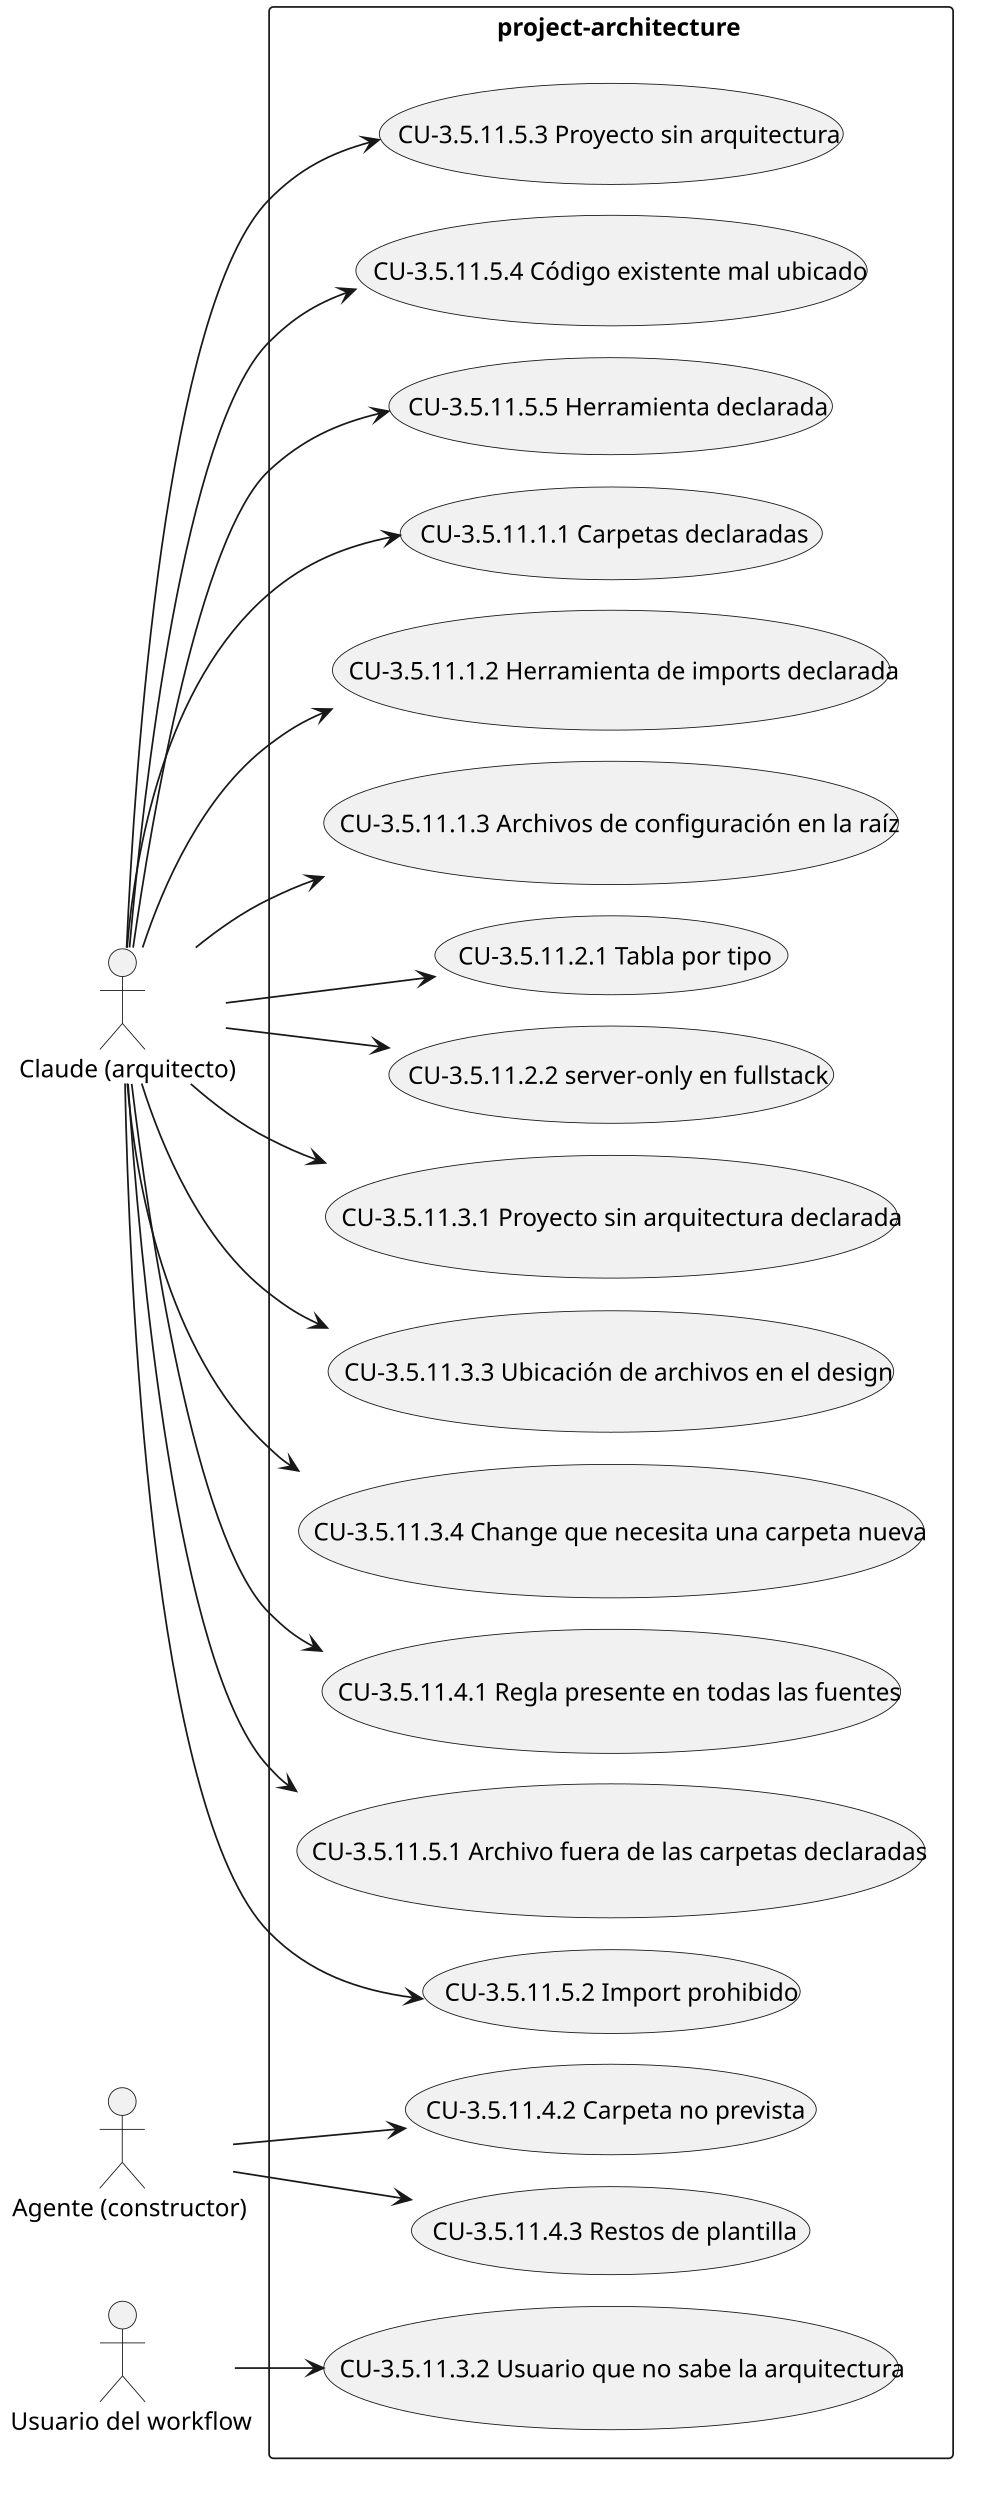
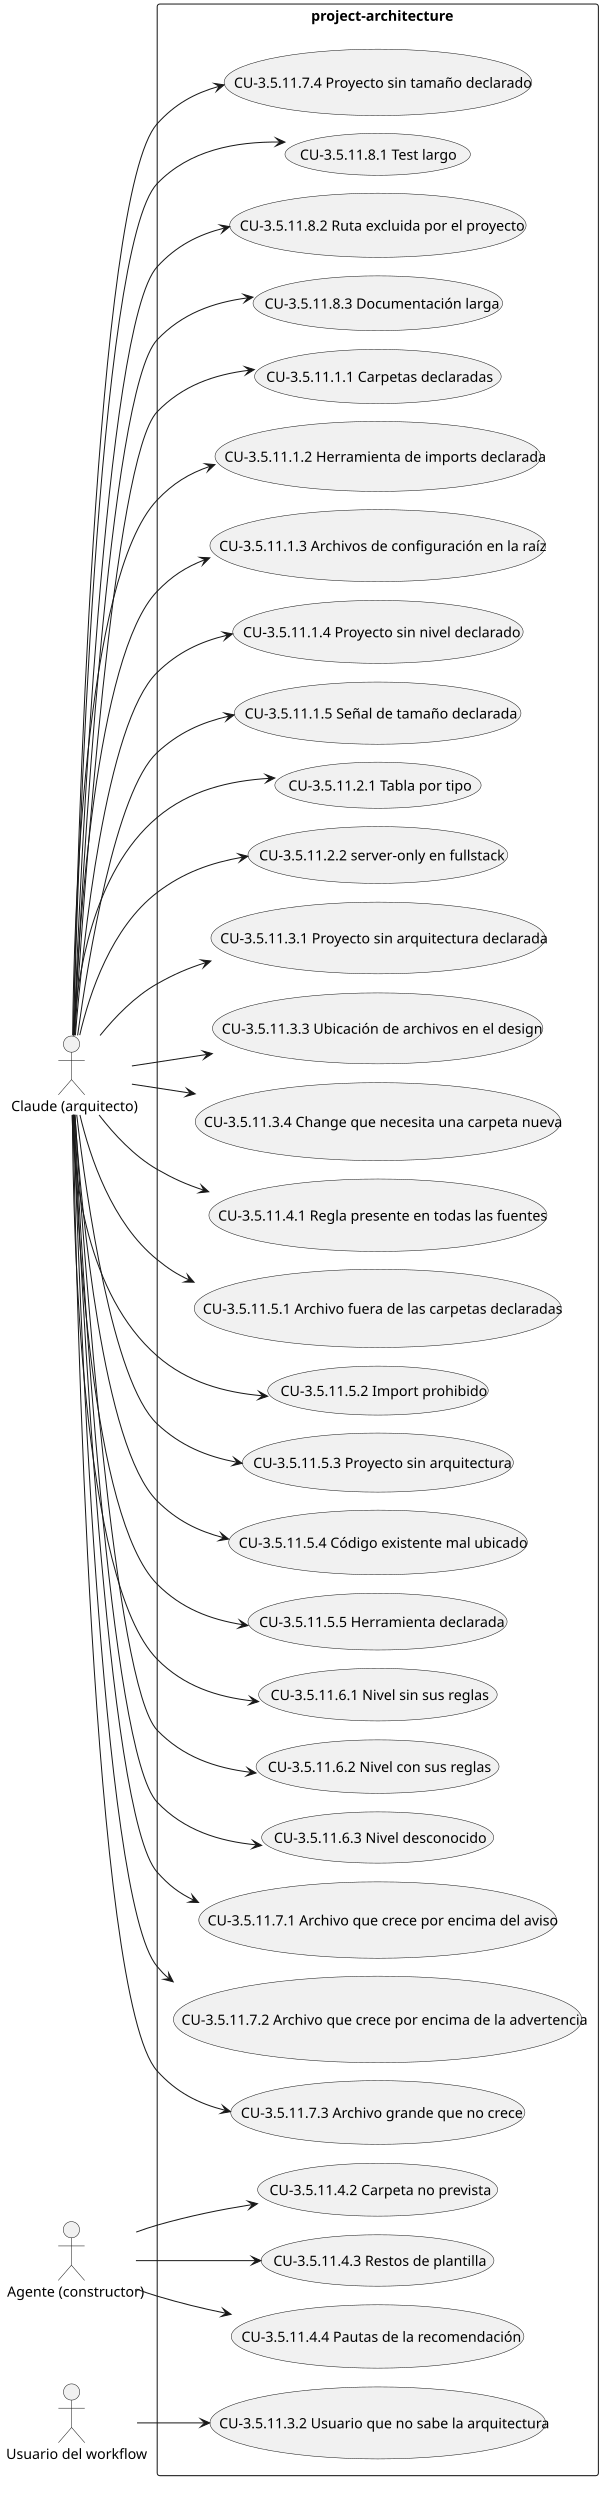
- <svg xmlns="http://www.w3.org/2000/svg" version="1.1" data-diagram-type="DESCRIPTION" style="width:565px;height:1440px;background:#FFFFFF;" width="565px" height="1440px" viewBox="0 0 565 1440" zoomAndPan="magnify" preserveAspectRatio="none" contentStyleType="text/css">
+ <svg xmlns="http://www.w3.org/2000/svg" version="1.1" data-diagram-type="DESCRIPTION" style="width:606px;height:2465px;background:#FFFFFF;" width="606px" height="2465px" viewBox="0 0 606 2465" zoomAndPan="magnify" preserveAspectRatio="none" contentStyleType="text/css">
  <defs />
  <g font-family="sans-serif" lengthAdjust="spacing">
    <g class="cluster" data-qualified-name="project-architecture" id="ent0004" data-source-line="6">
-       <rect x="155" y="4" width="394" height="1412" fill="none" style="stroke:#181818;stroke-width:1;" rx="2.5" ry="2.5" />
-       <text x="286.259" y="20.533" fill="#000" font-size="14" textLength="131.482" font-weight="700">project-architecture</text>
+       <rect x="155" y="4" width="435" height="2437" fill="none" style="stroke:#181818;stroke-width:1;" rx="2.5" ry="2.5" />
+       <text x="306.759" y="20.533" fill="#000" font-size="14" textLength="131.482" font-weight="700">project-architecture</text>
    </g>
    <g class="entity" data-qualified-name="A1" id="ent0001" data-source-line="3">
-       <ellipse cx="70.531" cy="554.5" rx="8" ry="8" fill="#F1F1F1" style="stroke:#181818;stroke-width:0.5;" />
-       <path d="M70.531,562.5 L70.531,589.5 M57.531,570.5 L83.531,570.5 M70.531,589.5 L57.531,604.5 M70.531,589.5 L83.531,604.5" style="stroke:#181818;stroke-width:0.5;" fill="none" />
-       <text x="11" y="620.533" fill="#000" font-size="14" textLength="119.062">Claude (arquitecto)</text>
+       <ellipse cx="70.531" cy="1029.5" rx="8" ry="8" fill="#F1F1F1" style="stroke:#181818;stroke-width:0.5;" />
+       <path d="M70.531,1037.5 L70.531,1064.5 M57.531,1045.5 L83.531,1045.5 M70.531,1064.5 L57.531,1079.5 M70.531,1064.5 L83.531,1079.5" style="stroke:#181818;stroke-width:0.5;" fill="none" />
+       <text x="11" y="1095.533" fill="#000" font-size="14" textLength="119.062">Claude (arquitecto)</text>
    </g>
    <g class="entity" data-qualified-name="A2" id="ent0002" data-source-line="4">
-       <ellipse cx="70.417" cy="1210.5" rx="8" ry="8" fill="#F1F1F1" style="stroke:#181818;stroke-width:0.5;" />
-       <path d="M70.417,1218.5 L70.417,1245.5 M57.417,1226.5 L83.417,1226.5 M70.417,1245.5 L57.417,1260.5 M70.417,1245.5 L83.417,1260.5" style="stroke:#181818;stroke-width:0.5;" fill="none" />
-       <text x="7" y="1276.533" fill="#000" font-size="14" textLength="126.834">Agente (constructor)</text>
+       <ellipse cx="70.417" cy="2198.5" rx="8" ry="8" fill="#F1F1F1" style="stroke:#181818;stroke-width:0.5;" />
+       <path d="M70.417,2206.5 L70.417,2233.5 M57.417,2214.5 L83.417,2214.5 M70.417,2233.5 L57.417,2248.5 M70.417,2233.5 L83.417,2248.5" style="stroke:#181818;stroke-width:0.5;" fill="none" />
+       <text x="7" y="2264.533" fill="#000" font-size="14" textLength="126.834">Agente (constructor)</text>
    </g>
    <g class="entity" data-qualified-name="A3" id="ent0003" data-source-line="5">
-       <ellipse cx="70.579" cy="1333.5" rx="8" ry="8" fill="#F1F1F1" style="stroke:#181818;stroke-width:0.5;" />
-       <path d="M70.579,1341.5 L70.579,1368.5 M57.579,1349.5 L83.579,1349.5 M70.579,1368.5 L57.579,1383.5 M70.579,1368.5 L83.579,1383.5" style="stroke:#181818;stroke-width:0.5;" fill="none" />
-       <text x="6" y="1399.533" fill="#000" font-size="14" textLength="129.158">Usuario del workflow</text>
+       <ellipse cx="70.579" cy="2358.5" rx="8" ry="8" fill="#F1F1F1" style="stroke:#181818;stroke-width:0.5;" />
+       <path d="M70.579,2366.5 L70.579,2393.5 M57.579,2374.5 L83.579,2374.5 M70.579,2393.5 L57.579,2408.5 M70.579,2393.5 L83.579,2408.5" style="stroke:#181818;stroke-width:0.5;" fill="none" />
+       <text x="6" y="2424.533" fill="#000" font-size="14" textLength="129.158">Usuario del workflow</text>
    </g>
    <g class="entity" data-qualified-name="project-architecture.UC_3_5_11_1_1" id="ent0005" data-source-line="7">
-       <ellipse cx="352.091" cy="307.218" rx="121.591" ry="26.718" fill="#F1F1F1" style="stroke:#181818;stroke-width:0.5;" />
-       <text x="241.974" y="312.523" fill="#000" font-size="14" textLength="220.233">CU-3.5.11.1.1 Carpetas declaradas</text>
+       <ellipse cx="372.591" cy="371.218" rx="121.591" ry="26.718" fill="#F1F1F1" style="stroke:#181818;stroke-width:0.5;" />
+       <text x="262.474" y="376.523" fill="#000" font-size="14" textLength="220.233">CU-3.5.11.1.1 Carpetas declaradas</text>
    </g>
    <g class="entity" data-qualified-name="project-architecture.UC_3_5_11_1_2" id="ent0006" data-source-line="8">
-       <ellipse cx="352.124" cy="386.025" rx="160.624" ry="34.525" fill="#F1F1F1" style="stroke:#181818;stroke-width:0.5;" />
-       <text x="200.773" y="391.329" fill="#000" font-size="14" textLength="302.702">CU-3.5.11.1.2 Herramienta de imports declarada</text>
+       <ellipse cx="372.624" cy="450.025" rx="160.624" ry="34.525" fill="#F1F1F1" style="stroke:#181818;stroke-width:0.5;" />
+       <text x="221.273" y="455.329" fill="#000" font-size="14" textLength="302.702">CU-3.5.11.1.2 Herramienta de imports declarada</text>
    </g>
    <g class="entity" data-qualified-name="project-architecture.UC_3_5_11_1_3" id="ent0007" data-source-line="9">
-       <ellipse cx="351.994" cy="473.999" rx="165.494" ry="35.499" fill="#F1F1F1" style="stroke:#181818;stroke-width:0.5;" />
-       <text x="195.577" y="479.303" fill="#000" font-size="14" textLength="312.833">CU-3.5.11.1.3 Archivos de configuración en la raíz</text>
-     </g>
-     <g class="entity" data-qualified-name="project-architecture.UC_3_5_11_2_1" id="ent0008" data-source-line="10">
-       <ellipse cx="352.19" cy="550.238" rx="101.69" ry="22.738" fill="#F1F1F1" style="stroke:#181818;stroke-width:0.5;" />
-       <text x="263.863" y="555.543" fill="#000" font-size="14" textLength="176.654">CU-3.5.11.2.1 Tabla por tipo</text>
-     </g>
-     <g class="entity" data-qualified-name="project-architecture.UC_3_5_11_2_2" id="ent0009" data-source-line="11">
-       <ellipse cx="352.108" cy="619.022" rx="128.108" ry="28.022" fill="#F1F1F1" style="stroke:#181818;stroke-width:0.5;" />
-       <text x="235.001" y="624.326" fill="#000" font-size="14" textLength="234.213">CU-3.5.11.2.2 server-only en fullstack</text>
-     </g>
-     <g class="entity" data-qualified-name="project-architecture.UC_3_5_11_3_1" id="ent0010" data-source-line="12">
-       <ellipse cx="352.247" cy="700.849" rx="164.747" ry="35.349" fill="#F1F1F1" style="stroke:#181818;stroke-width:0.5;" />
-       <text x="196.606" y="706.154" fill="#000" font-size="14" textLength="311.281">CU-3.5.11.3.1 Proyecto sin arquitectura declarada</text>
-     </g>
-     <g class="entity" data-qualified-name="project-architecture.UC_3_5_11_3_2" id="ent0011" data-source-line="13">
-       <ellipse cx="352.004" cy="1364.001" rx="165.504" ry="35.501" fill="#F1F1F1" style="stroke:#181818;stroke-width:0.5;" />
-       <text x="195.577" y="1369.305" fill="#000" font-size="14" textLength="312.854">CU-3.5.11.3.2 Usuario que no sabe la arquitectura</text>
-     </g>
-     <g class="entity" data-qualified-name="project-architecture.UC_3_5_11_3_3" id="ent0012" data-source-line="14">
-       <ellipse cx="351.88" cy="789.976" rx="162.88" ry="34.976" fill="#F1F1F1" style="stroke:#181818;stroke-width:0.5;" />
-       <text x="198.18" y="795.281" fill="#000" font-size="14" textLength="307.398">CU-3.5.11.3.3 Ubicación de archivos en el design</text>
-     </g>
-     <g class="entity" data-qualified-name="project-architecture.UC_3_5_11_3_4" id="ent0013" data-source-line="15">
-       <ellipse cx="352.176" cy="881.935" rx="180.176" ry="38.435" fill="#F1F1F1" style="stroke:#181818;stroke-width:0.5;" />
-       <text x="180.556" y="887.24" fill="#000" font-size="14" textLength="343.239">CU-3.5.11.3.4 Change que necesita una carpeta nueva</text>
-     </g>
-     <g class="entity" data-qualified-name="project-architecture.UC_3_5_11_4_1" id="ent0014" data-source-line="16">
-       <ellipse cx="352.132" cy="974.226" rx="166.632" ry="35.726" fill="#F1F1F1" style="stroke:#181818;stroke-width:0.5;" />
-       <text x="194.533" y="979.531" fill="#000" font-size="14" textLength="315.198">CU-3.5.11.4.1 Regla presente en todas las fuentes</text>
-     </g>
-     <g class="entity" data-qualified-name="project-architecture.UC_3_5_11_4_2" id="ent0015" data-source-line="17">
-       <ellipse cx="351.845" cy="1215.069" rx="118.345" ry="26.069" fill="#F1F1F1" style="stroke:#181818;stroke-width:0.5;" />
-       <text x="245.232" y="1220.374" fill="#000" font-size="14" textLength="213.227">CU-3.5.11.4.2 Carpeta no prevista</text>
-     </g>
-     <g class="entity" data-qualified-name="project-architecture.UC_3_5_11_4_3" id="ent0016" data-source-line="18">
-       <ellipse cx="351.76" cy="1284.852" rx="114.76" ry="25.352" fill="#F1F1F1" style="stroke:#181818;stroke-width:0.5;" />
-       <text x="249.036" y="1290.157" fill="#000" font-size="14" textLength="205.447">CU-3.5.11.4.3 Restos de plantilla</text>
-     </g>
-     <g class="entity" data-qualified-name="project-architecture.UC_3_5_11_5_1" id="ent0017" data-source-line="19">
-       <ellipse cx="351.905" cy="1066.081" rx="180.905" ry="38.581" fill="#F1F1F1" style="stroke:#181818;stroke-width:0.5;" />
-       <text x="179.533" y="1071.386" fill="#000" font-size="14" textLength="344.743">CU-3.5.11.5.1 Archivo fuera de las carpetas declaradas</text>
-     </g>
-     <g class="entity" data-qualified-name="project-architecture.UC_3_5_11_5_2" id="ent0018" data-source-line="20">
-       <ellipse cx="352.21" cy="1147.142" rx="108.71" ry="24.142" fill="#F1F1F1" style="stroke:#181818;stroke-width:0.5;" />
-       <text x="256.103" y="1152.447" fill="#000" font-size="14" textLength="192.213">CU-3.5.11.5.2 Import prohibido</text>
-     </g>
-     <g class="entity" data-qualified-name="project-architecture.UC_3_5_11_5_3" id="ent0019" data-source-line="21">
-       <ellipse cx="352.095" cy="77.119" rx="133.595" ry="29.119" fill="#F1F1F1" style="stroke:#181818;stroke-width:0.5;" />
-       <text x="229.144" y="82.424" fill="#000" font-size="14" textLength="245.902">CU-3.5.11.5.3 Proyecto sin arquitectura</text>
-     </g>
-     <g class="entity" data-qualified-name="project-architecture.UC_3_5_11_5_4" id="ent0020" data-source-line="22">
-       <ellipse cx="352.24" cy="155.848" rx="147.24" ry="31.848" fill="#F1F1F1" style="stroke:#181818;stroke-width:0.5;" />
-       <text x="214.882" y="161.153" fill="#000" font-size="14" textLength="274.716">CU-3.5.11.5.4 Código existente mal ubicado</text>
-     </g>
-     <g class="entity" data-qualified-name="project-architecture.UC_3_5_11_5_5" id="ent0021" data-source-line="23">
-       <ellipse cx="351.753" cy="233.951" rx="127.753" ry="27.951" fill="#F1F1F1" style="stroke:#181818;stroke-width:0.5;" />
-       <text x="235.026" y="239.255" fill="#000" font-size="14" textLength="233.454">CU-3.5.11.5.5 Herramienta declarada</text>
-     </g>
-     <g class="link" data-entity-1="ent0001" data-entity-2="ent0005" id="lnk22" data-link-type="dependency">
-       <polygon points="230.495,308.324,220.885,306.166,225.592,309.304,222.454,314.011,230.495,308.324" fill="#181818" style="stroke:#181818;stroke-width:1;stroke-linejoin:miter;stroke-miterlimit:10;" />
-       <path d="M73.197,545.914 C77.788,491.504 94.524,393.798 155,342 C176.068,323.955 198.285,314.765 225.592,309.304" style="stroke:#181818;stroke-width:1;" fill="none" />
-     </g>
-     <g class="link" data-entity-1="ent0001" data-entity-2="ent0006" id="lnk23" data-link-type="dependency">
-       <polygon points="191.105,408.432,181.258,408.29,186.508,410.396,184.401,415.646,191.105,408.432" fill="#181818" style="stroke:#181818;stroke-width:1;stroke-linejoin:miter;stroke-miterlimit:10;" />
-       <path d="M82.161,545.765 C93.991,509.847 116.66,458.005 155,429 C165.974,420.698 173.63,415.899 186.508,410.396" style="stroke:#181818;stroke-width:1;" fill="none" />
-     </g>
-     <g class="link" data-entity-1="ent0001" data-entity-2="ent0007" id="lnk24" data-link-type="dependency">
-       <polygon points="186.265,505.085,176.445,504.329,181.554,506.759,179.124,511.867,186.265,505.085" fill="#181818" style="stroke:#181818;stroke-width:1;stroke-linejoin:miter;stroke-miterlimit:10;" />
-       <path d="M112.711,545.821 C125.46,535.456 140.094,525.173 155,518 C164.978,513.199 170.784,510.585 181.554,506.759" style="stroke:#181818;stroke-width:1;" fill="none" />
-     </g>
-     <g class="link" data-entity-1="ent0001" data-entity-2="ent0008" id="lnk25" data-link-type="dependency">
-       <polygon points="250.374,562.601,240.947,559.75,245.413,563.222,241.941,567.688,250.374,562.601" fill="#181818" style="stroke:#181818;stroke-width:1;stroke-linejoin:miter;stroke-miterlimit:10;" />
-       <path d="M130.092,577.663 C164.909,573.303 205.048,568.277 245.413,563.222" style="stroke:#181818;stroke-width:1;" fill="none" />
-     </g>
-     <g class="link" data-entity-1="ent0001" data-entity-2="ent0009" id="lnk26" data-link-type="dependency">
-       <polygon points="223.982,603.549,215.531,598.491,219.019,602.945,214.565,606.433,223.982,603.549" fill="#181818" style="stroke:#181818;stroke-width:1;stroke-linejoin:miter;stroke-miterlimit:10;" />
-       <path d="M130.092,592.128 C157.465,595.457 186.232,598.957 219.019,602.945" style="stroke:#181818;stroke-width:1;" fill="none" />
-     </g>
-     <g class="link" data-entity-1="ent0001" data-entity-2="ent0010" id="lnk27" data-link-type="dependency">
-       <polygon points="187.371,669.815,180.28,662.981,182.673,668.107,177.546,670.499,187.371,669.815" fill="#181818" style="stroke:#181818;stroke-width:1;stroke-linejoin:miter;stroke-miterlimit:10;" />
-       <path d="M109.867,624.302 C123.179,636.023 138.844,647.891 155,656 C165.297,661.168 171.497,664.043 182.673,668.107" style="stroke:#181818;stroke-width:1;" fill="none" />
-     </g>
-     <g class="link" data-entity-1="ent0003" data-entity-2="ent0011" id="lnk28" data-link-type="dependency">
-       <polygon points="186.37,1364,177.37,1360,181.37,1364,177.37,1368,186.37,1364" fill="#181818" style="stroke:#181818;stroke-width:1;stroke-linejoin:miter;stroke-miterlimit:10;" />
-       <path d="M135.273,1364 C150.901,1364 163.351,1364 181.37,1364" style="stroke:#181818;stroke-width:1;" fill="none" />
-     </g>
-     <g class="link" data-entity-1="ent0001" data-entity-2="ent0012" id="lnk29" data-link-type="dependency">
-       <polygon points="188.543,764.886,182.005,757.521,183.992,762.817,178.695,764.804,188.543,764.886" fill="#181818" style="stroke:#181818;stroke-width:1;stroke-linejoin:miter;stroke-miterlimit:10;" />
-       <path d="M81.617,624.085 C93.198,660.881 115.822,714.735 155,745 C165.223,752.897 172.033,757.383 183.992,762.817" style="stroke:#181818;stroke-width:1;" fill="none" />
-     </g>
-     <g class="link" data-entity-1="ent0001" data-entity-2="ent0013" id="lnk30" data-link-type="dependency">
-       <polygon points="171.988,847.218,166.68,838.922,167.815,844.464,162.273,845.599,171.988,847.218" fill="#181818" style="stroke:#181818;stroke-width:1;stroke-linejoin:miter;stroke-miterlimit:10;" />
-       <path d="M73.316,624.033 C78.043,679.023 94.934,778.745 155,834 C160.286,838.862 161.809,840.499 167.815,844.464" style="stroke:#181818;stroke-width:1;" fill="none" />
-     </g>
-     <g class="link" data-entity-1="ent0001" data-entity-2="ent0014" id="lnk31" data-link-type="dependency">
-       <polygon points="185.351,950.987,179.289,943.225,180.938,948.636,175.527,950.285,185.351,950.987" fill="#181818" style="stroke:#181818;stroke-width:1;stroke-linejoin:miter;stroke-miterlimit:10;" />
-       <path d="M75.861,624.307 C85.634,705.225 111.875,886.409 155,929 C163.943,937.832 169.833,942.718 180.938,948.636" style="stroke:#181818;stroke-width:1;" fill="none" />
-     </g>
-     <g class="link" data-entity-1="ent0002" data-entity-2="ent0015" id="lnk32" data-link-type="dependency">
-       <polygon points="233.432,1225.937,224.1,1222.787,228.453,1226.4,224.841,1230.753,233.432,1225.937" fill="#181818" style="stroke:#181818;stroke-width:1;stroke-linejoin:miter;stroke-miterlimit:10;" />
-       <path d="M134.225,1235.165 C163.518,1232.44 194.398,1229.568 228.453,1226.4" style="stroke:#181818;stroke-width:1;" fill="none" />
-     </g>
-     <g class="link" data-entity-1="ent0002" data-entity-2="ent0016" id="lnk33" data-link-type="dependency">
-       <polygon points="236.794,1267.021,228.525,1261.67,231.855,1266.244,227.281,1269.573,236.794,1267.021" fill="#181818" style="stroke:#181818;stroke-width:1;stroke-linejoin:miter;stroke-miterlimit:10;" />
-       <path d="M134.225,1250.874 C164.484,1255.638 196.809,1260.727 231.855,1266.244" style="stroke:#181818;stroke-width:1;" fill="none" />
-     </g>
-     <g class="link" data-entity-1="ent0001" data-entity-2="ent0017" id="lnk34" data-link-type="dependency">
-       <polygon points="170.716,1031.775,165.829,1023.224,166.686,1028.815,161.094,1029.672,170.716,1031.775" fill="#181818" style="stroke:#181818;stroke-width:1;stroke-linejoin:miter;stroke-miterlimit:10;" />
-       <path d="M73.773,624.336 C80.108,720.058 101.17,961.428 155,1018 C159.83,1023.076 161.071,1024.692 166.686,1028.815" style="stroke:#181818;stroke-width:1;" fill="none" />
-     </g>
-     <g class="link" data-entity-1="ent0001" data-entity-2="ent0018" id="lnk35" data-link-type="dependency">
-       <polygon points="243.263,1151.304,234.858,1146.171,238.305,1150.656,233.82,1154.103,243.263,1151.304" fill="#181818" style="stroke:#181818;stroke-width:1;stroke-linejoin:miter;stroke-miterlimit:10;" />
-       <path d="M72.011,624.078 C74.294,734.234 86.774,1043.749 155,1113 C178.026,1136.372 205.996,1146.431 238.305,1150.656" style="stroke:#181818;stroke-width:1;" fill="none" />
-     </g>
-     <g class="link" data-entity-1="ent0001" data-entity-2="ent0019" id="lnk36" data-link-type="dependency">
-       <polygon points="218.41,80.511,208.68,78.984,213.582,81.809,210.757,86.71,218.41,80.511" fill="#181818" style="stroke:#181818;stroke-width:1;stroke-linejoin:miter;stroke-miterlimit:10;" />
-       <path d="M72.925,545.918 C77.454,444.396 94.97,175.978 155,115 C172.143,97.586 189.88,88.179 213.582,81.809" style="stroke:#181818;stroke-width:1;" fill="none" />
-     </g>
-     <g class="link" data-entity-1="ent0001" data-entity-2="ent0020" id="lnk37" data-link-type="dependency">
-       <polygon points="204.804,166.659,194.979,165.982,200.107,168.371,197.718,173.499,204.804,166.659" fill="#181818" style="stroke:#181818;stroke-width:1;stroke-linejoin:miter;stroke-miterlimit:10;" />
-       <path d="M74.606,545.729 C82.424,457.17 105.893,245.824 155,197 C168.929,183.151 181.559,175.13 200.107,168.371" style="stroke:#181818;stroke-width:1;" fill="none" />
-     </g>
-     <g class="link" data-entity-1="ent0001" data-entity-2="ent0021" id="lnk38" data-link-type="dependency">
-       <polygon points="223.889,236.881,214.209,235.068,219.025,238.036,216.057,242.852,223.889,236.881" fill="#181818" style="stroke:#181818;stroke-width:1;stroke-linejoin:miter;stroke-miterlimit:10;" />
-       <path d="M76.684,545.807 C87.492,470.196 114.814,308.342 155,271 C173.962,253.38 193.697,244.05 219.025,238.036" style="stroke:#181818;stroke-width:1;" fill="none" />
+       <ellipse cx="372.494" cy="537.999" rx="165.494" ry="35.499" fill="#F1F1F1" style="stroke:#181818;stroke-width:0.5;" />
+       <text x="216.077" y="543.303" fill="#000" font-size="14" textLength="312.833">CU-3.5.11.1.3 Archivos de configuración en la raíz</text>
+     </g>
+     <g class="entity" data-qualified-name="project-architecture.UC_3_5_11_1_4" id="ent0008" data-source-line="10">
+       <ellipse cx="372.665" cy="623.033" rx="143.165" ry="31.033" fill="#F1F1F1" style="stroke:#181818;stroke-width:0.5;" />
+       <text x="239.593" y="628.338" fill="#000" font-size="14" textLength="266.144">CU-3.5.11.1.4 Proyecto sin nivel declarado</text>
+     </g>
+     <g class="entity" data-qualified-name="project-architecture.UC_3_5_11_1_5" id="ent0009" data-source-line="11">
+       <ellipse cx="372.333" cy="703.167" rx="141.333" ry="30.667" fill="#F1F1F1" style="stroke:#181818;stroke-width:0.5;" />
+       <text x="241.192" y="708.471" fill="#000" font-size="14" textLength="262.281">CU-3.5.11.1.5 Señal de tamaño declarada</text>
+     </g>
+     <g class="entity" data-qualified-name="project-architecture.UC_3_5_11_2_1" id="ent0010" data-source-line="12">
+       <ellipse cx="372.69" cy="774.238" rx="101.69" ry="22.738" fill="#F1F1F1" style="stroke:#181818;stroke-width:0.5;" />
+       <text x="284.363" y="779.543" fill="#000" font-size="14" textLength="176.654">CU-3.5.11.2.1 Tabla por tipo</text>
+     </g>
+     <g class="entity" data-qualified-name="project-architecture.UC_3_5_11_2_2" id="ent0011" data-source-line="13">
+       <ellipse cx="372.608" cy="843.022" rx="128.108" ry="28.022" fill="#F1F1F1" style="stroke:#181818;stroke-width:0.5;" />
+       <text x="255.501" y="848.326" fill="#000" font-size="14" textLength="234.213">CU-3.5.11.2.2 server-only en fullstack</text>
+     </g>
+     <g class="entity" data-qualified-name="project-architecture.UC_3_5_11_3_1" id="ent0012" data-source-line="14">
+       <ellipse cx="372.747" cy="924.849" rx="164.747" ry="35.349" fill="#F1F1F1" style="stroke:#181818;stroke-width:0.5;" />
+       <text x="217.106" y="930.154" fill="#000" font-size="14" textLength="311.281">CU-3.5.11.3.1 Proyecto sin arquitectura declarada</text>
+     </g>
+     <g class="entity" data-qualified-name="project-architecture.UC_3_5_11_3_2" id="ent0013" data-source-line="15">
+       <ellipse cx="372.504" cy="2389.001" rx="165.504" ry="35.501" fill="#F1F1F1" style="stroke:#181818;stroke-width:0.5;" />
+       <text x="216.077" y="2394.305" fill="#000" font-size="14" textLength="312.854">CU-3.5.11.3.2 Usuario que no sabe la arquitectura</text>
+     </g>
+     <g class="entity" data-qualified-name="project-architecture.UC_3_5_11_3_3" id="ent0014" data-source-line="16">
+       <ellipse cx="372.38" cy="1013.976" rx="162.88" ry="34.976" fill="#F1F1F1" style="stroke:#181818;stroke-width:0.5;" />
+       <text x="218.68" y="1019.281" fill="#000" font-size="14" textLength="307.398">CU-3.5.11.3.3 Ubicación de archivos en el design</text>
+     </g>
+     <g class="entity" data-qualified-name="project-architecture.UC_3_5_11_3_4" id="ent0015" data-source-line="17">
+       <ellipse cx="372.676" cy="1105.935" rx="180.176" ry="38.435" fill="#F1F1F1" style="stroke:#181818;stroke-width:0.5;" />
+       <text x="201.056" y="1111.24" fill="#000" font-size="14" textLength="343.239">CU-3.5.11.3.4 Change que necesita una carpeta nueva</text>
+     </g>
+     <g class="entity" data-qualified-name="project-architecture.UC_3_5_11_4_1" id="ent0016" data-source-line="18">
+       <ellipse cx="372.632" cy="1198.226" rx="166.632" ry="35.726" fill="#F1F1F1" style="stroke:#181818;stroke-width:0.5;" />
+       <text x="215.033" y="1203.531" fill="#000" font-size="14" textLength="315.198">CU-3.5.11.4.1 Regla presente en todas las fuentes</text>
+     </g>
+     <g class="entity" data-qualified-name="project-architecture.UC_3_5_11_4_2" id="ent0017" data-source-line="19">
+       <ellipse cx="372.345" cy="2159.069" rx="118.345" ry="26.069" fill="#F1F1F1" style="stroke:#181818;stroke-width:0.5;" />
+       <text x="265.732" y="2164.374" fill="#000" font-size="14" textLength="213.227">CU-3.5.11.4.2 Carpeta no prevista</text>
+     </g>
+     <g class="entity" data-qualified-name="project-architecture.UC_3_5_11_4_3" id="ent0018" data-source-line="20">
+       <ellipse cx="372.26" cy="2228.852" rx="114.76" ry="25.352" fill="#F1F1F1" style="stroke:#181818;stroke-width:0.5;" />
+       <text x="269.536" y="2234.157" fill="#000" font-size="14" textLength="205.447">CU-3.5.11.4.3 Restos de plantilla</text>
+     </g>
+     <g class="entity" data-qualified-name="project-architecture.UC_3_5_11_4_4" id="ent0019" data-source-line="21">
+       <ellipse cx="372.282" cy="2303.756" rx="144.282" ry="31.256" fill="#F1F1F1" style="stroke:#181818;stroke-width:0.5;" />
+       <text x="238.034" y="2309.061" fill="#000" font-size="14" textLength="268.495">CU-3.5.11.4.4 Pautas de la recomendación</text>
+     </g>
+     <g class="entity" data-qualified-name="project-architecture.UC_3_5_11_5_1" id="ent0020" data-source-line="22">
+       <ellipse cx="372.405" cy="1290.081" rx="180.905" ry="38.581" fill="#F1F1F1" style="stroke:#181818;stroke-width:0.5;" />
+       <text x="200.033" y="1295.386" fill="#000" font-size="14" textLength="344.743">CU-3.5.11.5.1 Archivo fuera de las carpetas declaradas</text>
+     </g>
+     <g class="entity" data-qualified-name="project-architecture.UC_3_5_11_5_2" id="ent0021" data-source-line="23">
+       <ellipse cx="372.71" cy="1371.142" rx="108.71" ry="24.142" fill="#F1F1F1" style="stroke:#181818;stroke-width:0.5;" />
+       <text x="276.603" y="1376.447" fill="#000" font-size="14" textLength="192.213">CU-3.5.11.5.2 Import prohibido</text>
+     </g>
+     <g class="entity" data-qualified-name="project-architecture.UC_3_5_11_5_3" id="ent0022" data-source-line="24">
+       <ellipse cx="372.595" cy="1442.119" rx="133.595" ry="29.119" fill="#F1F1F1" style="stroke:#181818;stroke-width:0.5;" />
+       <text x="249.644" y="1447.424" fill="#000" font-size="14" textLength="245.902">CU-3.5.11.5.3 Proyecto sin arquitectura</text>
+     </g>
+     <g class="entity" data-qualified-name="project-architecture.UC_3_5_11_5_4" id="ent0023" data-source-line="25">
+       <ellipse cx="372.74" cy="1520.848" rx="147.24" ry="31.848" fill="#F1F1F1" style="stroke:#181818;stroke-width:0.5;" />
+       <text x="235.382" y="1526.153" fill="#000" font-size="14" textLength="274.716">CU-3.5.11.5.4 Código existente mal ubicado</text>
+     </g>
+     <g class="entity" data-qualified-name="project-architecture.UC_3_5_11_5_5" id="ent0024" data-source-line="26">
+       <ellipse cx="372.253" cy="1598.951" rx="127.753" ry="27.951" fill="#F1F1F1" style="stroke:#181818;stroke-width:0.5;" />
+       <text x="255.526" y="1604.255" fill="#000" font-size="14" textLength="233.454">CU-3.5.11.5.5 Herramienta declarada</text>
+     </g>
+     <g class="entity" data-qualified-name="project-architecture.UC_3_5_11_6_1" id="ent0025" data-source-line="27">
+       <ellipse cx="372.616" cy="1670.923" rx="117.616" ry="25.923" fill="#F1F1F1" style="stroke:#181818;stroke-width:0.5;" />
+       <text x="266.792" y="1676.228" fill="#000" font-size="14" textLength="211.647">CU-3.5.11.6.1 Nivel sin sus reglas</text>
+     </g>
+     <g class="entity" data-qualified-name="project-architecture.UC_3_5_11_6_2" id="ent0026" data-source-line="28">
+       <ellipse cx="372.278" cy="1741.856" rx="119.778" ry="26.356" fill="#F1F1F1" style="stroke:#181818;stroke-width:0.5;" />
+       <text x="264.116" y="1747.16" fill="#000" font-size="14" textLength="216.323">CU-3.5.11.6.2 Nivel con sus reglas</text>
+     </g>
+     <g class="entity" data-qualified-name="project-architecture.UC_3_5_11_6_3" id="ent0027" data-source-line="29">
+       <ellipse cx="372.402" cy="1811.78" rx="114.402" ry="25.28" fill="#F1F1F1" style="stroke:#181818;stroke-width:0.5;" />
+       <text x="270.068" y="1817.085" fill="#000" font-size="14" textLength="204.668">CU-3.5.11.6.3 Nivel desconocido</text>
+     </g>
+     <g class="entity" data-qualified-name="project-architecture.UC_3_5_11_7_1" id="ent0028" data-source-line="30">
+       <ellipse cx="372.378" cy="1893.176" rx="176.378" ry="37.676" fill="#F1F1F1" style="stroke:#181818;stroke-width:0.5;" />
+       <text x="204.682" y="1898.48" fill="#000" font-size="14" textLength="335.392">CU-3.5.11.7.1 Archivo que crece por encima del aviso</text>
+     </g>
+     <g class="entity" data-qualified-name="project-architecture.UC_3_5_11_7_2" id="ent0029" data-source-line="31">
+       <ellipse cx="372.33" cy="1991.166" rx="201.33" ry="42.666" fill="#F1F1F1" style="stroke:#181818;stroke-width:0.5;" />
+       <text x="178.948" y="1996.471" fill="#000" font-size="14" textLength="386.764">CU-3.5.11.7.2 Archivo que crece por encima de la advertencia</text>
+     </g>
+     <g class="entity" data-qualified-name="project-architecture.UC_3_5_11_7_3" id="ent0030" data-source-line="32">
+       <ellipse cx="372.519" cy="2082.904" rx="145.019" ry="31.404" fill="#F1F1F1" style="stroke:#181818;stroke-width:0.5;" />
+       <text x="237.496" y="2088.208" fill="#000" font-size="14" textLength="270.047">CU-3.5.11.7.3 Archivo grande que no crece</text>
+     </g>
+     <g class="entity" data-qualified-name="project-architecture.UC_3_5_11_7_4" id="ent0031" data-source-line="33">
+       <ellipse cx="372.69" cy="81.238" rx="151.69" ry="32.738" fill="#F1F1F1" style="stroke:#181818;stroke-width:0.5;" />
+       <text x="230.667" y="86.543" fill="#000" font-size="14" textLength="284.047">CU-3.5.11.7.4 Proyecto sin tamaño declarado</text>
+     </g>
+     <g class="entity" data-qualified-name="project-architecture.UC_3_5_11_8_1" id="ent0032" data-source-line="34">
+       <ellipse cx="372.391" cy="152.178" rx="91.391" ry="20.678" fill="#F1F1F1" style="stroke:#181818;stroke-width:0.5;" />
+       <text x="295.743" y="157.483" fill="#000" font-size="14" textLength="153.296">CU-3.5.11.8.1 Test largo</text>
+     </g>
+     <g class="entity" data-qualified-name="project-architecture.UC_3_5_11_8_2" id="ent0033" data-source-line="35">
+       <ellipse cx="372.624" cy="222.125" rx="146.124" ry="31.625" fill="#F1F1F1" style="stroke:#181818;stroke-width:0.5;" />
+       <text x="236.439" y="227.43" fill="#000" font-size="14" textLength="272.371">CU-3.5.11.8.2 Ruta excluida por el proyecto</text>
+     </g>
+     <g class="entity" data-qualified-name="project-architecture.UC_3_5_11_8_3" id="ent0034" data-source-line="36">
+       <ellipse cx="372.536" cy="299.007" rx="123.036" ry="27.007" fill="#F1F1F1" style="stroke:#181818;stroke-width:0.5;" />
+       <text x="260.864" y="304.312" fill="#000" font-size="14" textLength="223.344">CU-3.5.11.8.3 Documentación larga</text>
+     </g>
+     <g class="link" data-entity-1="ent0001" data-entity-2="ent0005" id="lnk35" data-link-type="dependency">
+       <polygon points="250.745,364.438,241.323,361.569,245.782,365.05,242.302,369.509,250.745,364.438" fill="#181818" style="stroke:#181818;stroke-width:1;stroke-linejoin:miter;stroke-miterlimit:10;" />
+       <path d="M73.803,1020.81 C82.057,886.483 111.977,450.479 155,406 C179.817,380.343 210.53,369.396 245.782,365.05" style="stroke:#181818;stroke-width:1;" fill="none" />
+     </g>
+     <g class="link" data-entity-1="ent0001" data-entity-2="ent0006" id="lnk36" data-link-type="dependency">
+       <polygon points="211.883,458.1,202.07,457.263,207.158,459.735,204.686,464.823,211.883,458.1" fill="#181818" style="stroke:#181818;stroke-width:1;stroke-linejoin:miter;stroke-miterlimit:10;" />
+       <path d="M71.626,1020.65 C72.839,904.921 82.647,569.053 155,493 C170.584,476.619 185.759,467.14 207.158,459.735" style="stroke:#181818;stroke-width:1;" fill="none" />
+     </g>
+     <g class="link" data-entity-1="ent0001" data-entity-2="ent0007" id="lnk37" data-link-type="dependency">
+       <polygon points="206.779,550.028,196.943,549.534,202.114,551.827,199.821,556.998,206.779,550.028" fill="#181818" style="stroke:#181818;stroke-width:1;stroke-linejoin:miter;stroke-miterlimit:10;" />
+       <path d="M72.868,1020.76 C77.269,918.138 94.526,645.418 155,583 C169.425,568.111 182.733,559.3 202.114,551.827" style="stroke:#181818;stroke-width:1;" fill="none" />
+     </g>
+     <g class="link" data-entity-1="ent0001" data-entity-2="ent0008" id="lnk38" data-link-type="dependency">
+       <polygon points="229.229,625.021,219.543,623.239,224.368,626.192,221.416,631.017,229.229,625.021" fill="#181818" style="stroke:#181818;stroke-width:1;stroke-linejoin:miter;stroke-miterlimit:10;" />
+       <path d="M74.309,1020.756 C81.587,930.597 104.147,712.617 155,663 C175.177,643.314 196.835,632.821 224.368,626.192" style="stroke:#181818;stroke-width:1;" fill="none" />
+     </g>
+     <g class="link" data-entity-1="ent0001" data-entity-2="ent0009" id="lnk39" data-link-type="dependency">
+       <polygon points="230.842,704.889,221.173,703.011,225.969,706.011,222.969,710.807,230.842,704.889" fill="#181818" style="stroke:#181818;stroke-width:1;stroke-linejoin:miter;stroke-miterlimit:10;" />
+       <path d="M76.502,1020.873 C87.076,944.512 114.133,779.777 155,742 C175.894,722.686 198.09,712.433 225.969,706.011" style="stroke:#181818;stroke-width:1;" fill="none" />
+     </g>
+     <g class="link" data-entity-1="ent0001" data-entity-2="ent0010" id="lnk40" data-link-type="dependency">
+       <polygon points="270.934,767.129,261.712,763.671,265.943,767.426,262.187,771.657,270.934,767.129" fill="#181818" style="stroke:#181818;stroke-width:1;stroke-linejoin:miter;stroke-miterlimit:10;" />
+       <path d="M72.282,1020.837 C75.689,964.109 90.915,859.974 155,806 C186.749,779.26 225.838,769.812 265.943,767.426" style="stroke:#181818;stroke-width:1;" fill="none" />
+     </g>
+     <g class="link" data-entity-1="ent0001" data-entity-2="ent0011" id="lnk41" data-link-type="dependency">
+       <polygon points="244.371,844.264,234.816,841.875,239.446,845.126,236.195,849.755,244.371,844.264" fill="#181818" style="stroke:#181818;stroke-width:1;stroke-linejoin:miter;stroke-miterlimit:10;" />
+       <path d="M78.624,1020.646 C88.344,978.931 109.986,914.424 155,880 C180.519,860.485 207.765,850.669 239.446,845.126" style="stroke:#181818;stroke-width:1;" fill="none" />
+     </g>
+     <g class="link" data-entity-1="ent0001" data-entity-2="ent0012" id="lnk42" data-link-type="dependency">
+       <polygon points="207.891,947.548,198.103,946.452,203.124,949.057,200.519,954.079,207.891,947.548" fill="#181818" style="stroke:#181818;stroke-width:1;stroke-linejoin:miter;stroke-miterlimit:10;" />
+       <path d="M98.669,1020.974 C113.317,1002.792 132.912,982.468 155,970 C171.382,960.753 184.657,954.907 203.124,949.057" style="stroke:#181818;stroke-width:1;" fill="none" />
+     </g>
+     <g class="link" data-entity-1="ent0003" data-entity-2="ent0013" id="lnk43" data-link-type="dependency">
+       <polygon points="206.745,2389,197.745,2385,201.745,2389,197.745,2393,206.745,2389" fill="#181818" style="stroke:#181818;stroke-width:1;stroke-linejoin:miter;stroke-miterlimit:10;" />
+       <path d="M135.122,2389 C156.45,2389 176.312,2389 201.745,2389" style="stroke:#181818;stroke-width:1;" fill="none" />
+     </g>
+     <g class="link" data-entity-1="ent0001" data-entity-2="ent0014" id="lnk44" data-link-type="dependency">
+       <polygon points="209.318,1038.868,199.816,1036.278,204.376,1039.626,201.028,1044.186,209.318,1038.868" fill="#181818" style="stroke:#181818;stroke-width:1;stroke-linejoin:miter;stroke-miterlimit:10;" />
+       <path d="M130.055,1051.022 C153.16,1047.479 176.004,1043.976 204.376,1039.626" style="stroke:#181818;stroke-width:1;" fill="none" />
+     </g>
+     <g class="link" data-entity-1="ent0001" data-entity-2="ent0015" id="lnk45" data-link-type="dependency">
+       <polygon points="192.46,1078.547,184.17,1073.229,187.518,1077.789,182.958,1081.137,192.46,1078.547" fill="#181818" style="stroke:#181818;stroke-width:1;stroke-linejoin:miter;stroke-miterlimit:10;" />
+       <path d="M130.055,1068.978 C148.556,1071.815 165.117,1074.355 187.518,1077.789" style="stroke:#181818;stroke-width:1;" fill="none" />
+     </g>
+     <g class="link" data-entity-1="ent0001" data-entity-2="ent0016" id="lnk46" data-link-type="dependency">
+       <polygon points="205.768,1175.077,198.452,1168.482,201.014,1173.526,195.971,1176.087,205.768,1175.077" fill="#181818" style="stroke:#181818;stroke-width:1;stroke-linejoin:miter;stroke-miterlimit:10;" />
+       <path d="M97.685,1099.388 C112.343,1118.415 132.242,1139.907 155,1153 C170.723,1162.045 183.264,1167.734 201.014,1173.526" style="stroke:#181818;stroke-width:1;" fill="none" />
+     </g>
+     <g class="link" data-entity-1="ent0002" data-entity-2="ent0017" id="lnk47" data-link-type="dependency">
+       <polygon points="253.813,2172.846,244.292,2170.326,248.876,2173.64,245.562,2178.224,253.813,2172.846" fill="#181818" style="stroke:#181818;stroke-width:1;stroke-linejoin:miter;stroke-miterlimit:10;" />
+       <path d="M134.307,2200.829 C141.21,2198.288 148.199,2195.945 155,2194 C186.573,2184.969 216.51,2178.844 248.876,2173.64" style="stroke:#181818;stroke-width:1;" fill="none" />
+     </g>
+     <g class="link" data-entity-1="ent0002" data-entity-2="ent0018" id="lnk48" data-link-type="dependency">
+       <polygon points="257.232,2229,248.232,2225,252.232,2229,248.232,2233,257.232,2229" fill="#181818" style="stroke:#181818;stroke-width:1;stroke-linejoin:miter;stroke-miterlimit:10;" />
+       <path d="M134.025,2229 C169.657,2229 210.412,2229 252.232,2229" style="stroke:#181818;stroke-width:1;" fill="none" />
+     </g>
+     <g class="link" data-entity-1="ent0002" data-entity-2="ent0019" id="lnk49" data-link-type="dependency">
+       <polygon points="227.809,2281.928,219.798,2276.198,222.911,2280.922,218.188,2284.035,227.809,2281.928" fill="#181818" style="stroke:#181818;stroke-width:1;stroke-linejoin:miter;stroke-miterlimit:10;" />
+       <path d="M134.352,2257.016 C141.246,2259.587 148.222,2261.979 155,2264 C178.259,2270.936 198.403,2275.886 222.911,2280.922" style="stroke:#181818;stroke-width:1;" fill="none" />
+     </g>
+     <g class="link" data-entity-1="ent0001" data-entity-2="ent0020" id="lnk50" data-link-type="dependency">
+       <polygon points="191.324,1264.246,184.84,1256.833,186.788,1262.144,181.476,1264.091,191.324,1264.246" fill="#181818" style="stroke:#181818;stroke-width:1;stroke-linejoin:miter;stroke-miterlimit:10;" />
+       <path d="M78.826,1099.36 C88.72,1141.165 110.512,1206.067 155,1242 C166.007,1250.89 173.778,1256.115 186.788,1262.144" style="stroke:#181818;stroke-width:1;" fill="none" />
+     </g>
+     <g class="link" data-entity-1="ent0001" data-entity-2="ent0021" id="lnk51" data-link-type="dependency">
+       <polygon points="263.875,1376.699,255.26,1371.927,258.894,1376.262,254.559,1379.896,263.875,1376.699" fill="#181818" style="stroke:#181818;stroke-width:1;stroke-linejoin:miter;stroke-miterlimit:10;" />
+       <path d="M71.08,1099.495 C72.744,1160.377 85.519,1276.441 155,1337 C184.614,1362.811 220.577,1372.895 258.894,1376.262" style="stroke:#181818;stroke-width:1;" fill="none" />
+     </g>
+     <g class="link" data-entity-1="ent0001" data-entity-2="ent0022" id="lnk52" data-link-type="dependency">
+       <polygon points="238.764,1442.808,230.678,1437.186,233.854,1441.867,229.172,1445.043,238.764,1442.808" fill="#181818" style="stroke:#181818;stroke-width:1;stroke-linejoin:miter;stroke-miterlimit:10;" />
+       <path d="M75.653,1099.178 C85.068,1180.284 110.728,1362.49 155,1404 C177.758,1425.338 203.148,1435.982 233.854,1441.867" style="stroke:#181818;stroke-width:1;" fill="none" />
+     </g>
+     <g class="link" data-entity-1="ent0001" data-entity-2="ent0023" id="lnk53" data-link-type="dependency">
+       <polygon points="225.39,1517.518,217.705,1511.359,220.555,1516.246,215.668,1519.096,225.39,1517.518" fill="#181818" style="stroke:#181818;stroke-width:1;stroke-linejoin:miter;stroke-miterlimit:10;" />
+       <path d="M73.816,1099.029 C80.198,1192.763 101.269,1426.755 155,1480 C174.157,1498.984 194.347,1509.348 220.555,1516.246" style="stroke:#181818;stroke-width:1;" fill="none" />
+     </g>
+     <g class="link" data-entity-1="ent0001" data-entity-2="ent0024" id="lnk54" data-link-type="dependency">
+       <polygon points="244.465,1602.789,236.209,1597.419,239.528,1602,234.947,1605.319,244.465,1602.789" fill="#181818" style="stroke:#181818;stroke-width:1;stroke-linejoin:miter;stroke-miterlimit:10;" />
+       <path d="M72.357,1099.075 C75.532,1205.484 90.095,1496.806 155,1562 C178.608,1585.713 206.531,1596.727 239.528,1602" style="stroke:#181818;stroke-width:1;" fill="none" />
+     </g>
+     <g class="link" data-entity-1="ent0001" data-entity-2="ent0025" id="lnk55" data-link-type="dependency">
+       <polygon points="254.95,1677.766,246.437,1672.814,249.98,1677.224,245.57,1680.767,254.95,1677.766" fill="#181818" style="stroke:#181818;stroke-width:1;stroke-linejoin:miter;stroke-miterlimit:10;" />
+       <path d="M71.399,1099.258 C71.953,1216.364 80.061,1559.828 155,1636 C180.968,1662.395 213.479,1673.245 249.98,1677.224" style="stroke:#181818;stroke-width:1;" fill="none" />
+     </g>
+     <g class="link" data-entity-1="ent0001" data-entity-2="ent0026" id="lnk56" data-link-type="dependency">
+       <polygon points="252.413,1748.144,243.962,1743.087,247.45,1747.54,242.996,1751.028,252.413,1748.144" fill="#181818" style="stroke:#181818;stroke-width:1;stroke-linejoin:miter;stroke-miterlimit:10;" />
+       <path d="M73.874,1099.166 C82.308,1232.367 112.609,1662.045 155,1706 C180.194,1732.124 211.648,1743.188 247.45,1747.54" style="stroke:#181818;stroke-width:1;" fill="none" />
+     </g>
+     <g class="link" data-entity-1="ent0001" data-entity-2="ent0027" id="lnk57" data-link-type="dependency">
+       <polygon points="257.899,1819.527,249.321,1814.687,252.921,1819.05,248.558,1822.651,257.899,1819.527" fill="#181818" style="stroke:#181818;stroke-width:1;stroke-linejoin:miter;stroke-miterlimit:10;" />
+       <path d="M73.352,1099.442 C80.433,1242.409 107.787,1727.646 155,1777 C181.385,1804.582 215.329,1815.453 252.921,1819.05" style="stroke:#181818;stroke-width:1;" fill="none" />
+     </g>
+     <g class="link" data-entity-1="ent0001" data-entity-2="ent0028" id="lnk58" data-link-type="dependency">
+       <polygon points="195.761,1875.85,189.388,1868.341,191.256,1873.68,185.916,1875.549,195.761,1875.85" fill="#181818" style="stroke:#181818;stroke-width:1;stroke-linejoin:miter;stroke-miterlimit:10;" />
+       <path d="M73.009,1099.184 C79.184,1250.335 104.617,1789.862 155,1846 C166.432,1858.738 175.927,1866.298 191.256,1873.68" style="stroke:#181818;stroke-width:1;" fill="none" />
+     </g>
+     <g class="link" data-entity-1="ent0001" data-entity-2="ent0029" id="lnk59" data-link-type="dependency">
+       <polygon points="170.78,1954.078,166.236,1945.34,166.87,1950.961,161.249,1951.596,170.78,1954.078" fill="#181818" style="stroke:#181818;stroke-width:1;stroke-linejoin:miter;stroke-miterlimit:10;" />
+       <path d="M72.584,1099.27 C77.417,1261.605 99.261,1874.789 155,1939 C159.815,1944.546 161.197,1946.439 166.87,1950.961" style="stroke:#181818;stroke-width:1;" fill="none" />
+     </g>
+     <g class="link" data-entity-1="ent0001" data-entity-2="ent0030" id="lnk60" data-link-type="dependency">
+       <polygon points="227.293,2082.092,219.535,2076.024,222.443,2080.877,217.591,2083.784,227.293,2082.092" fill="#181818" style="stroke:#181818;stroke-width:1;stroke-linejoin:miter;stroke-miterlimit:10;" />
+       <path d="M72.084,1099.152 C75.038,1273.153 90.837,1970.911 155,2042 C173.903,2062.944 195.033,2074.008 222.443,2080.877" style="stroke:#181818;stroke-width:1;" fill="none" />
+     </g>
+     <g class="link" data-entity-1="ent0001" data-entity-2="ent0031" id="lnk61" data-link-type="dependency">
+       <polygon points="220.973,83.671,211.221,82.286,216.163,85.039,213.411,89.981,220.973,83.671" fill="#181818" style="stroke:#181818;stroke-width:1;stroke-linejoin:miter;stroke-miterlimit:10;" />
+       <path d="M72.248,1020.91 C75.841,851.913 93.762,189.579 155,122 C172.468,102.724 191.122,92.163 216.163,85.039" style="stroke:#181818;stroke-width:1;" fill="none" />
+     </g>
+     <g class="link" data-entity-1="ent0001" data-entity-2="ent0032" id="lnk62" data-link-type="dependency">
+       <polygon points="280.923,140.104,271.965,136.011,275.923,140.052,271.882,144.01,280.923,140.104" fill="#181818" style="stroke:#181818;stroke-width:1;stroke-linejoin:miter;stroke-miterlimit:10;" />
+       <path d="M72.406,1020.848 C76.537,858.304 96.009,242.303 155,181 C186.817,147.936 231.924,139.597 275.923,140.052" style="stroke:#181818;stroke-width:1;" fill="none" />
+     </g>
+     <g class="link" data-entity-1="ent0001" data-entity-2="ent0033" id="lnk63" data-link-type="dependency">
+       <polygon points="226.488,223.472,216.778,221.824,221.644,224.71,218.758,229.575,226.488,223.472" fill="#181818" style="stroke:#181818;stroke-width:1;stroke-linejoin:miter;stroke-miterlimit:10;" />
+       <path d="M72.905,1020.75 C78.73,868.062 103.148,319.331 155,263 C173.848,242.524 194.623,231.611 221.644,224.71" style="stroke:#181818;stroke-width:1;" fill="none" />
+     </g>
+     <g class="link" data-entity-1="ent0001" data-entity-2="ent0034" id="lnk64" data-link-type="dependency">
+       <polygon points="249.377,293.007,239.931,290.22,244.42,293.662,240.978,298.151,249.377,293.007" fill="#181818" style="stroke:#181818;stroke-width:1;stroke-linejoin:miter;stroke-miterlimit:10;" />
+       <path d="M73.304,1020.622 C80.259,876.72 107.357,385.092 155,335 C179.356,309.392 209.525,298.269 244.42,293.662" style="stroke:#181818;stroke-width:1;" fill="none" />
    </g>
  </g>
</svg>
